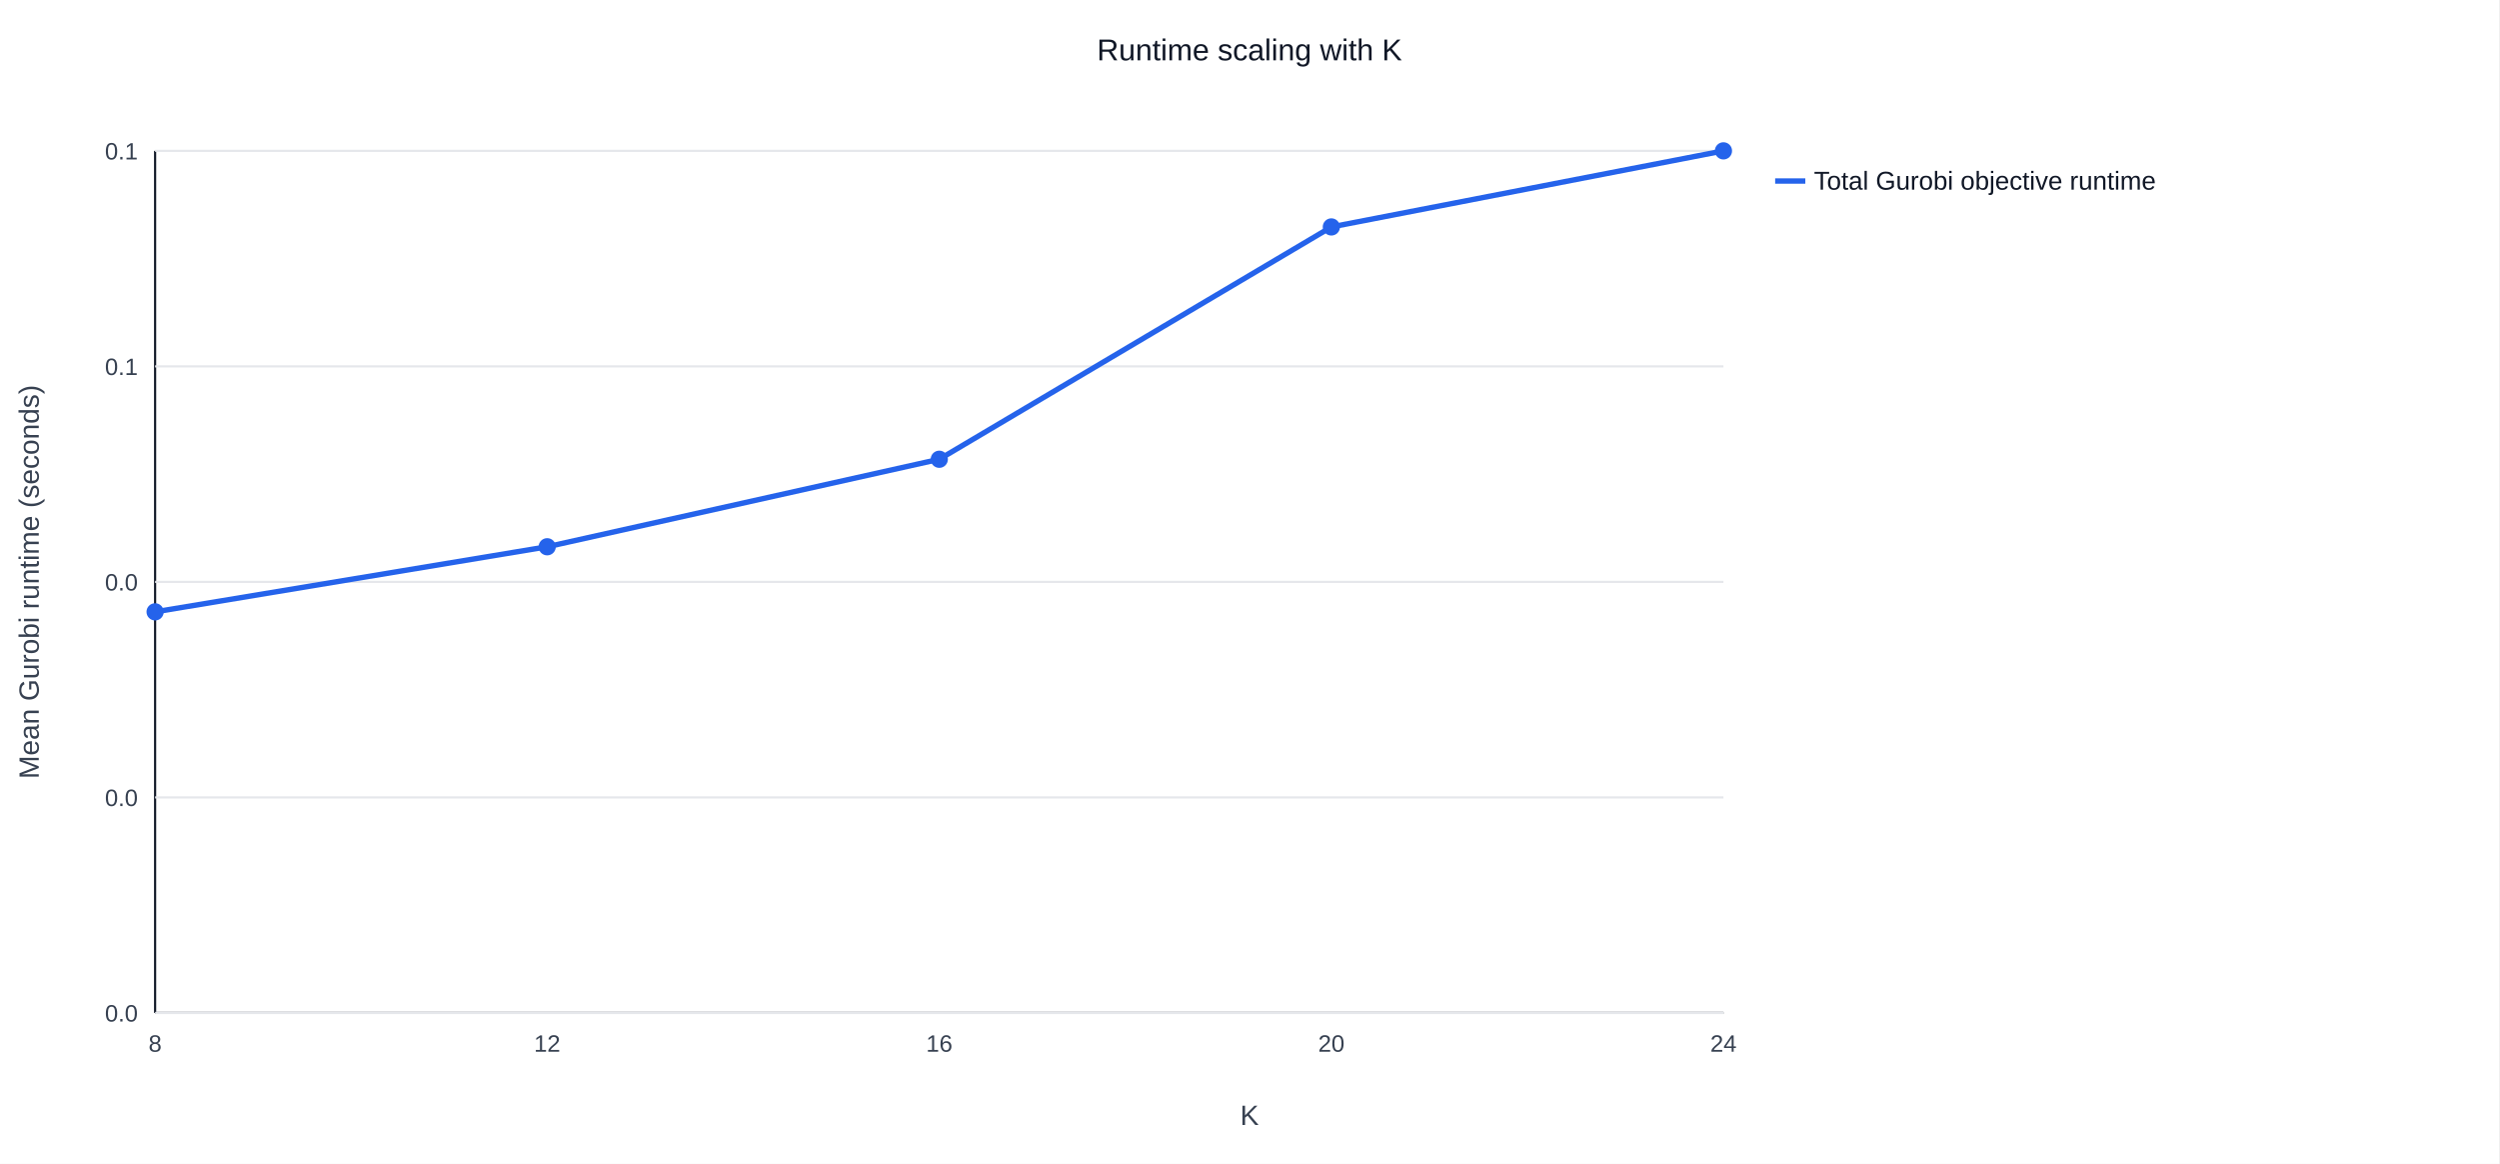
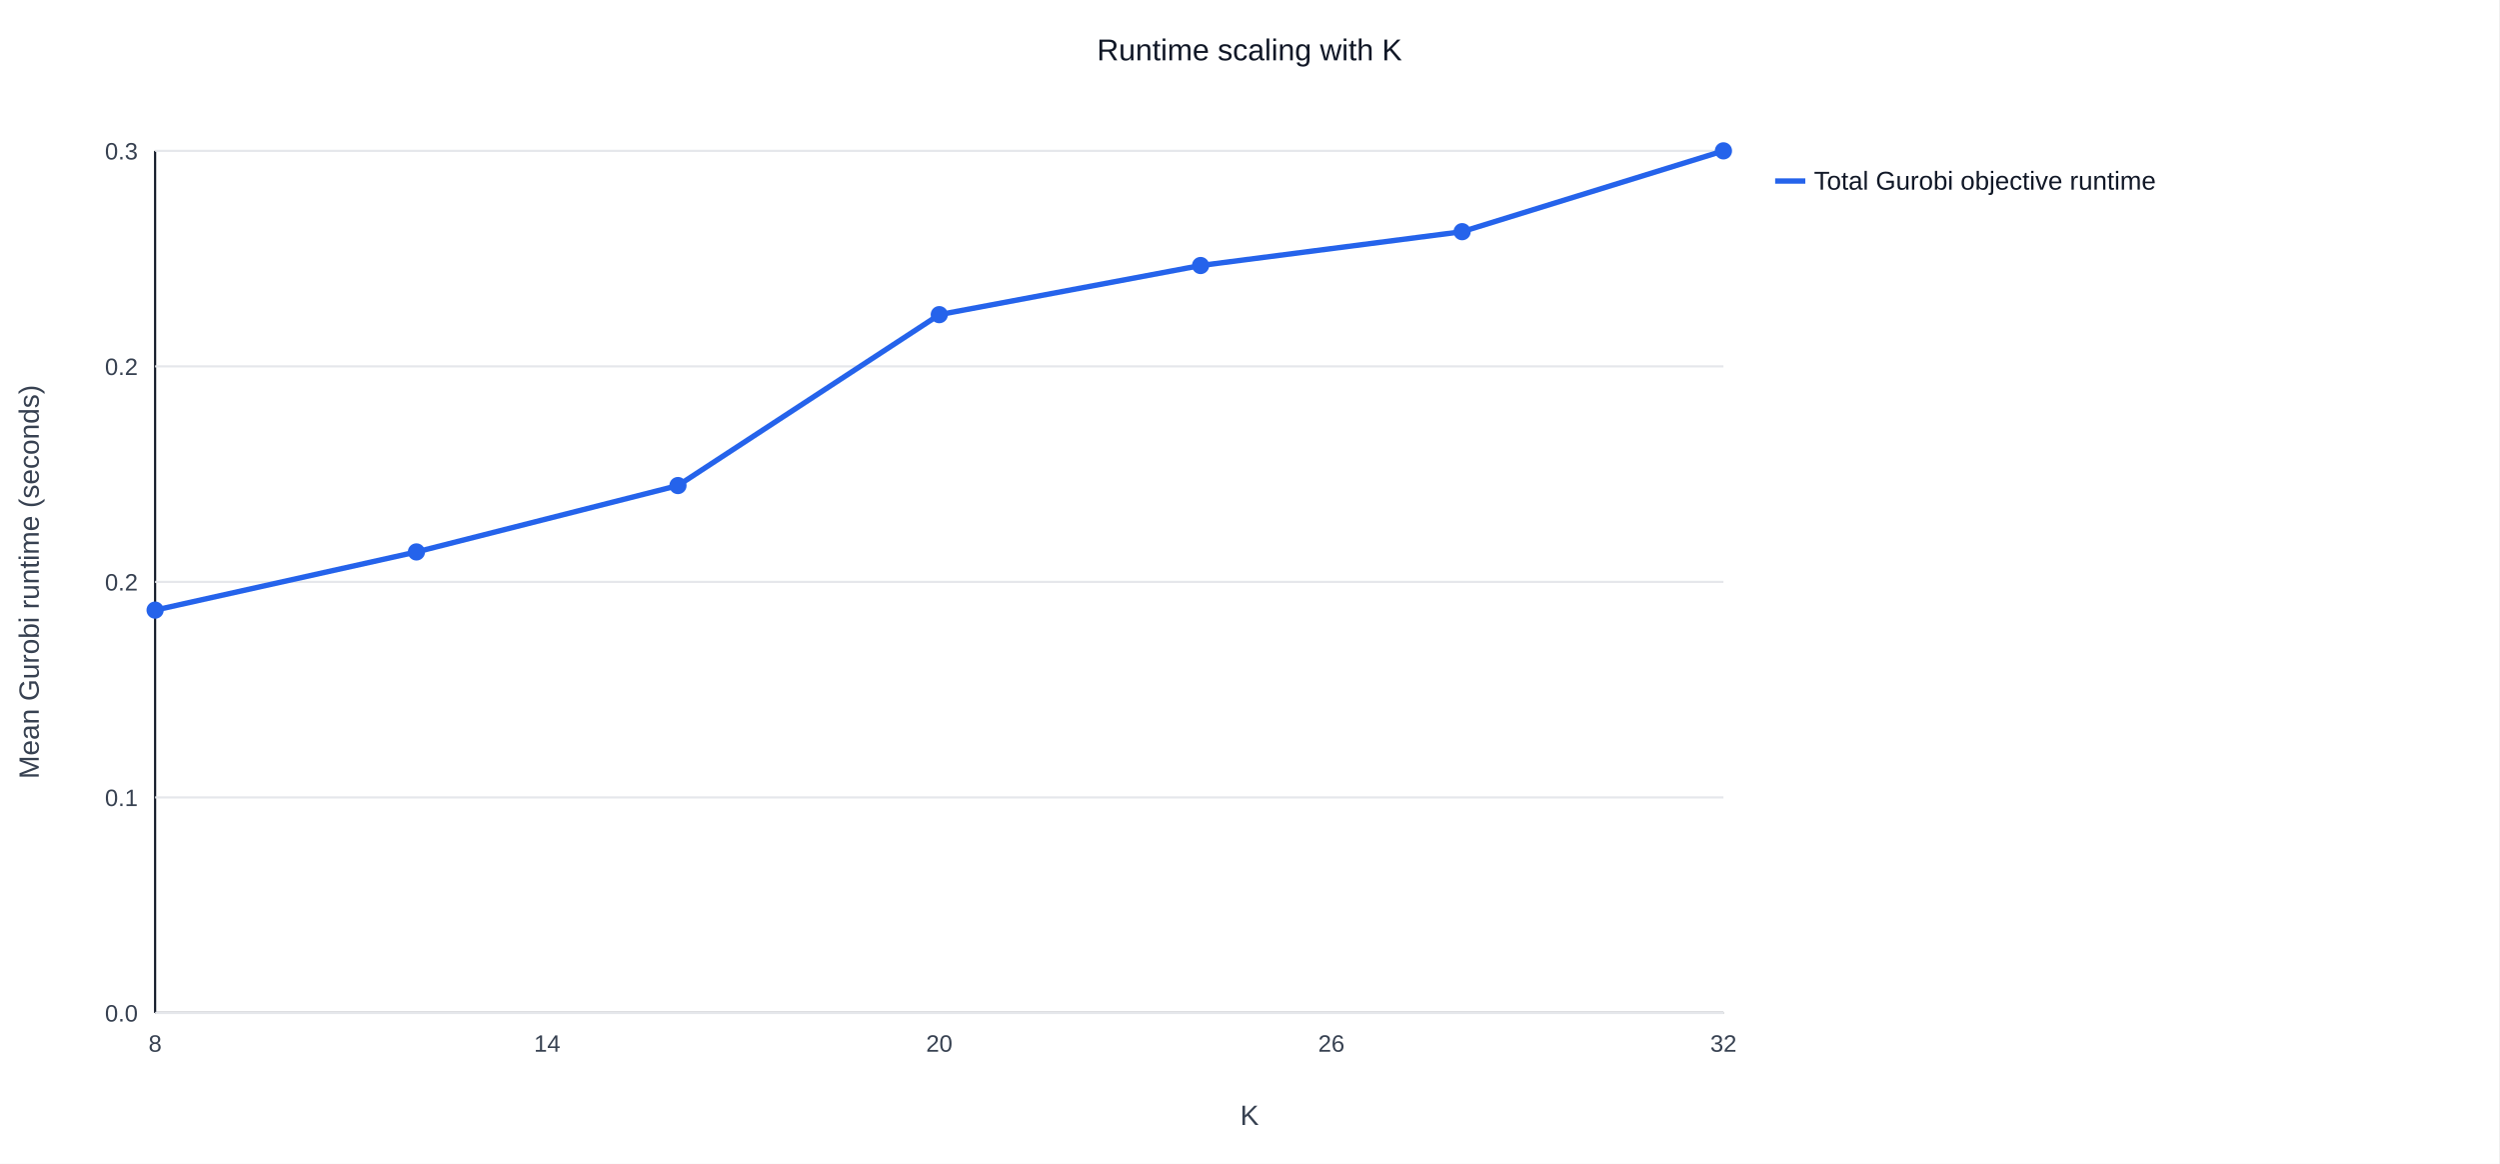
<svg xmlns="http://www.w3.org/2000/svg" width="1160" height="540" viewBox="0 0 1160 540">
  <rect width="100%" height="100%" fill="#ffffff" />
  <text x="580.0" y="28" text-anchor="middle" font-family="Arial, sans-serif" font-size="14" fill="#111827">Runtime scaling with K</text>
  <line x1="72" y1="70" x2="72" y2="470" stroke="#111827" />
  <line x1="72" y1="470" x2="800" y2="470" stroke="#111827" />
  <text x="580.0" y="522" text-anchor="middle" font-family="Arial, sans-serif" font-size="13" fill="#374151">K</text>
  <text x="18" y="270.0" transform="rotate(-90 18 270.0)" text-anchor="middle" font-family="Arial, sans-serif" font-size="13" fill="#374151">Mean Gurobi runtime (seconds)</text>
  <line x1="72" y1="470.0" x2="800" y2="470.0" stroke="#e5e7eb" />
  <text x="64" y="474.0" text-anchor="end" font-family="Arial, sans-serif" font-size="11" fill="#374151">0.0</text>
  <line x1="72" y1="370.0" x2="800" y2="370.0" stroke="#e5e7eb" />
-   <text x="64" y="374.0" text-anchor="end" font-family="Arial, sans-serif" font-size="11" fill="#374151">0.0</text>
+   <text x="64" y="374.0" text-anchor="end" font-family="Arial, sans-serif" font-size="11" fill="#374151">0.1</text>
  <line x1="72" y1="270.0" x2="800" y2="270.0" stroke="#e5e7eb" />
-   <text x="64" y="274.0" text-anchor="end" font-family="Arial, sans-serif" font-size="11" fill="#374151">0.0</text>
+   <text x="64" y="274.0" text-anchor="end" font-family="Arial, sans-serif" font-size="11" fill="#374151">0.2</text>
  <line x1="72" y1="170.0" x2="800" y2="170.0" stroke="#e5e7eb" />
-   <text x="64" y="174.0" text-anchor="end" font-family="Arial, sans-serif" font-size="11" fill="#374151">0.1</text>
+   <text x="64" y="174.0" text-anchor="end" font-family="Arial, sans-serif" font-size="11" fill="#374151">0.2</text>
  <line x1="72" y1="70.0" x2="800" y2="70.0" stroke="#e5e7eb" />
-   <text x="64" y="74.0" text-anchor="end" font-family="Arial, sans-serif" font-size="11" fill="#374151">0.1</text>
+   <text x="64" y="74.0" text-anchor="end" font-family="Arial, sans-serif" font-size="11" fill="#374151">0.3</text>
  <text x="72.0" y="488" text-anchor="middle" font-family="Arial, sans-serif" font-size="11" fill="#374151">8</text>
-   <text x="254.0" y="488" text-anchor="middle" font-family="Arial, sans-serif" font-size="11" fill="#374151">12</text>
-   <text x="436.0" y="488" text-anchor="middle" font-family="Arial, sans-serif" font-size="11" fill="#374151">16</text>
-   <text x="618.0" y="488" text-anchor="middle" font-family="Arial, sans-serif" font-size="11" fill="#374151">20</text>
-   <text x="800.0" y="488" text-anchor="middle" font-family="Arial, sans-serif" font-size="11" fill="#374151">24</text>
-   <polyline points="72.0,283.9 254.0,253.7 436.0,213.1 618.0,105.3 800.0,70.0" fill="none" stroke="#2563eb" stroke-width="2.5" />
-   <circle cx="72.0" cy="283.9" r="4" fill="#2563eb" />
-   <circle cx="254.0" cy="253.7" r="4" fill="#2563eb" />
-   <circle cx="436.0" cy="213.1" r="4" fill="#2563eb" />
-   <circle cx="618.0" cy="105.3" r="4" fill="#2563eb" />
+   <text x="254.0" y="488" text-anchor="middle" font-family="Arial, sans-serif" font-size="11" fill="#374151">14</text>
+   <text x="436.0" y="488" text-anchor="middle" font-family="Arial, sans-serif" font-size="11" fill="#374151">20</text>
+   <text x="618.0" y="488" text-anchor="middle" font-family="Arial, sans-serif" font-size="11" fill="#374151">26</text>
+   <text x="800.0" y="488" text-anchor="middle" font-family="Arial, sans-serif" font-size="11" fill="#374151">32</text>
+   <polyline points="72.0,283.1 193.3,256.1 314.7,225.3 436.0,146.0 557.3,123.2 678.7,107.5 800.0,70.0" fill="none" stroke="#2563eb" stroke-width="2.5" />
+   <circle cx="72.0" cy="283.1" r="4" fill="#2563eb" />
+   <circle cx="193.3" cy="256.1" r="4" fill="#2563eb" />
+   <circle cx="314.7" cy="225.3" r="4" fill="#2563eb" />
+   <circle cx="436.0" cy="146.0" r="4" fill="#2563eb" />
+   <circle cx="557.3" cy="123.2" r="4" fill="#2563eb" />
+   <circle cx="678.7" cy="107.5" r="4" fill="#2563eb" />
  <circle cx="800.0" cy="70.0" r="4" fill="#2563eb" />
  <line x1="824" y1="84" x2="838" y2="84" stroke="#2563eb" stroke-width="2.5" />
  <text x="842" y="88" font-family="Arial, sans-serif" font-size="12" fill="#111827">Total Gurobi objective runtime</text>
</svg>
